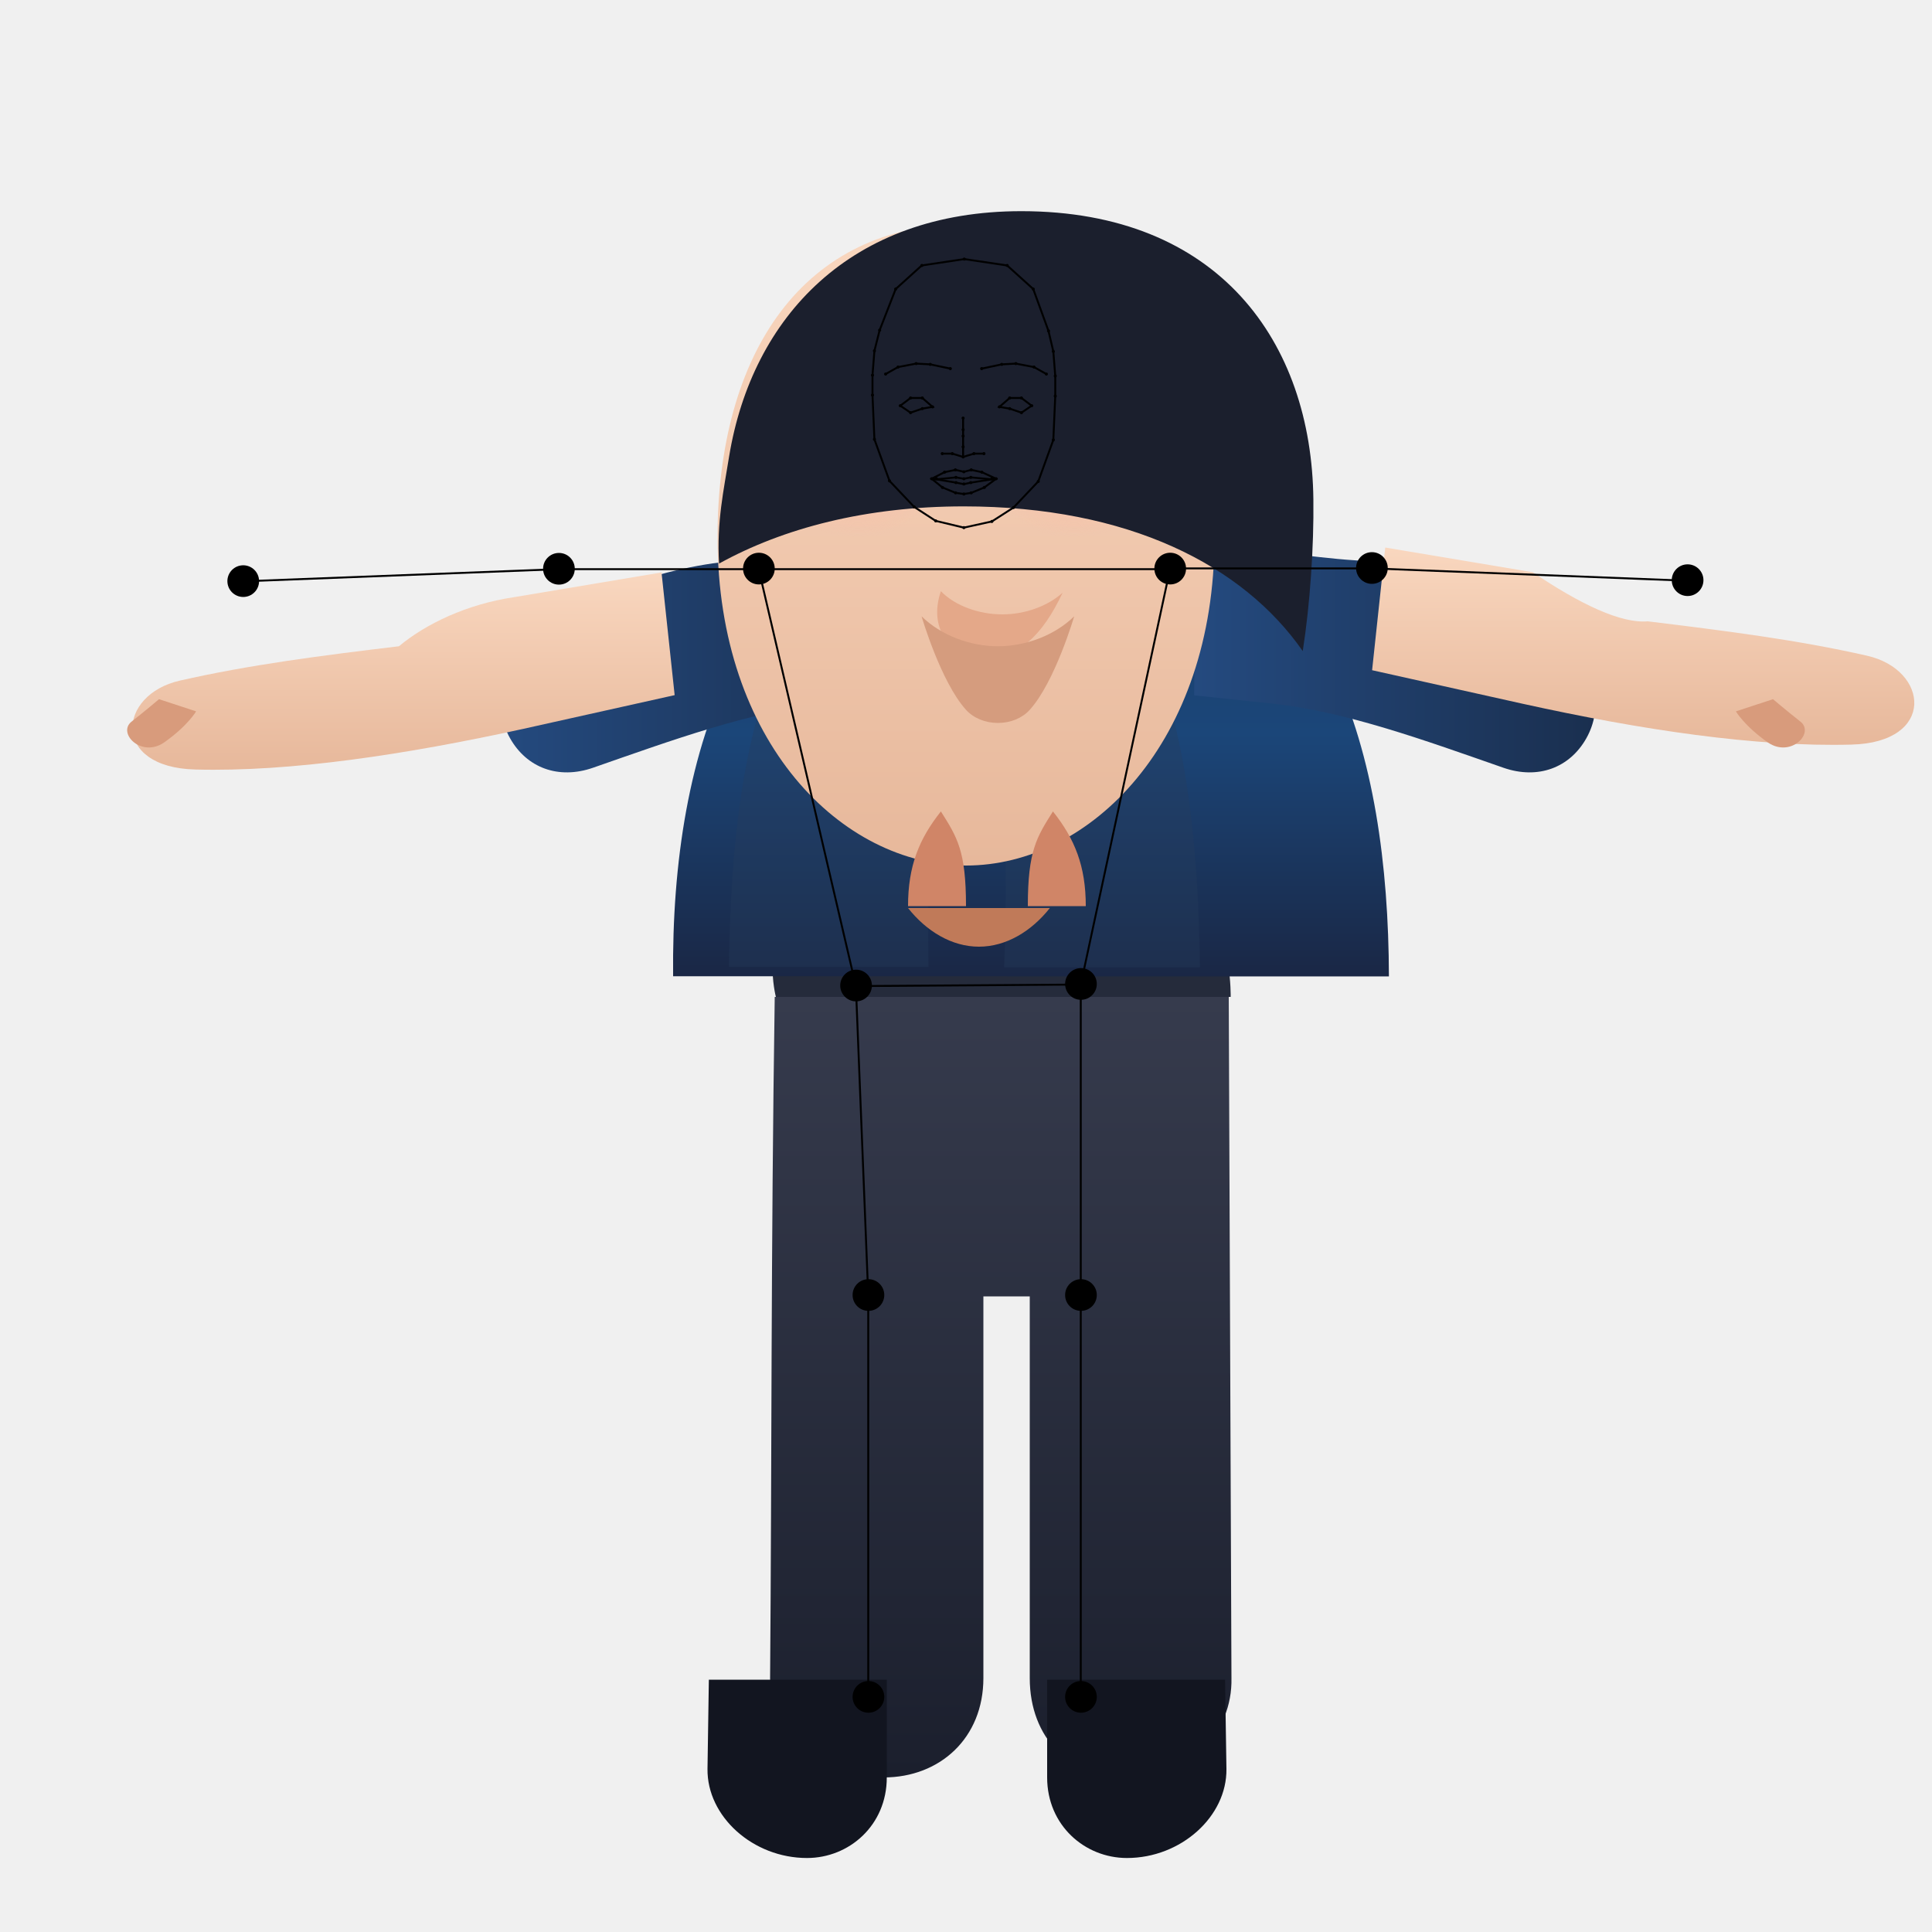
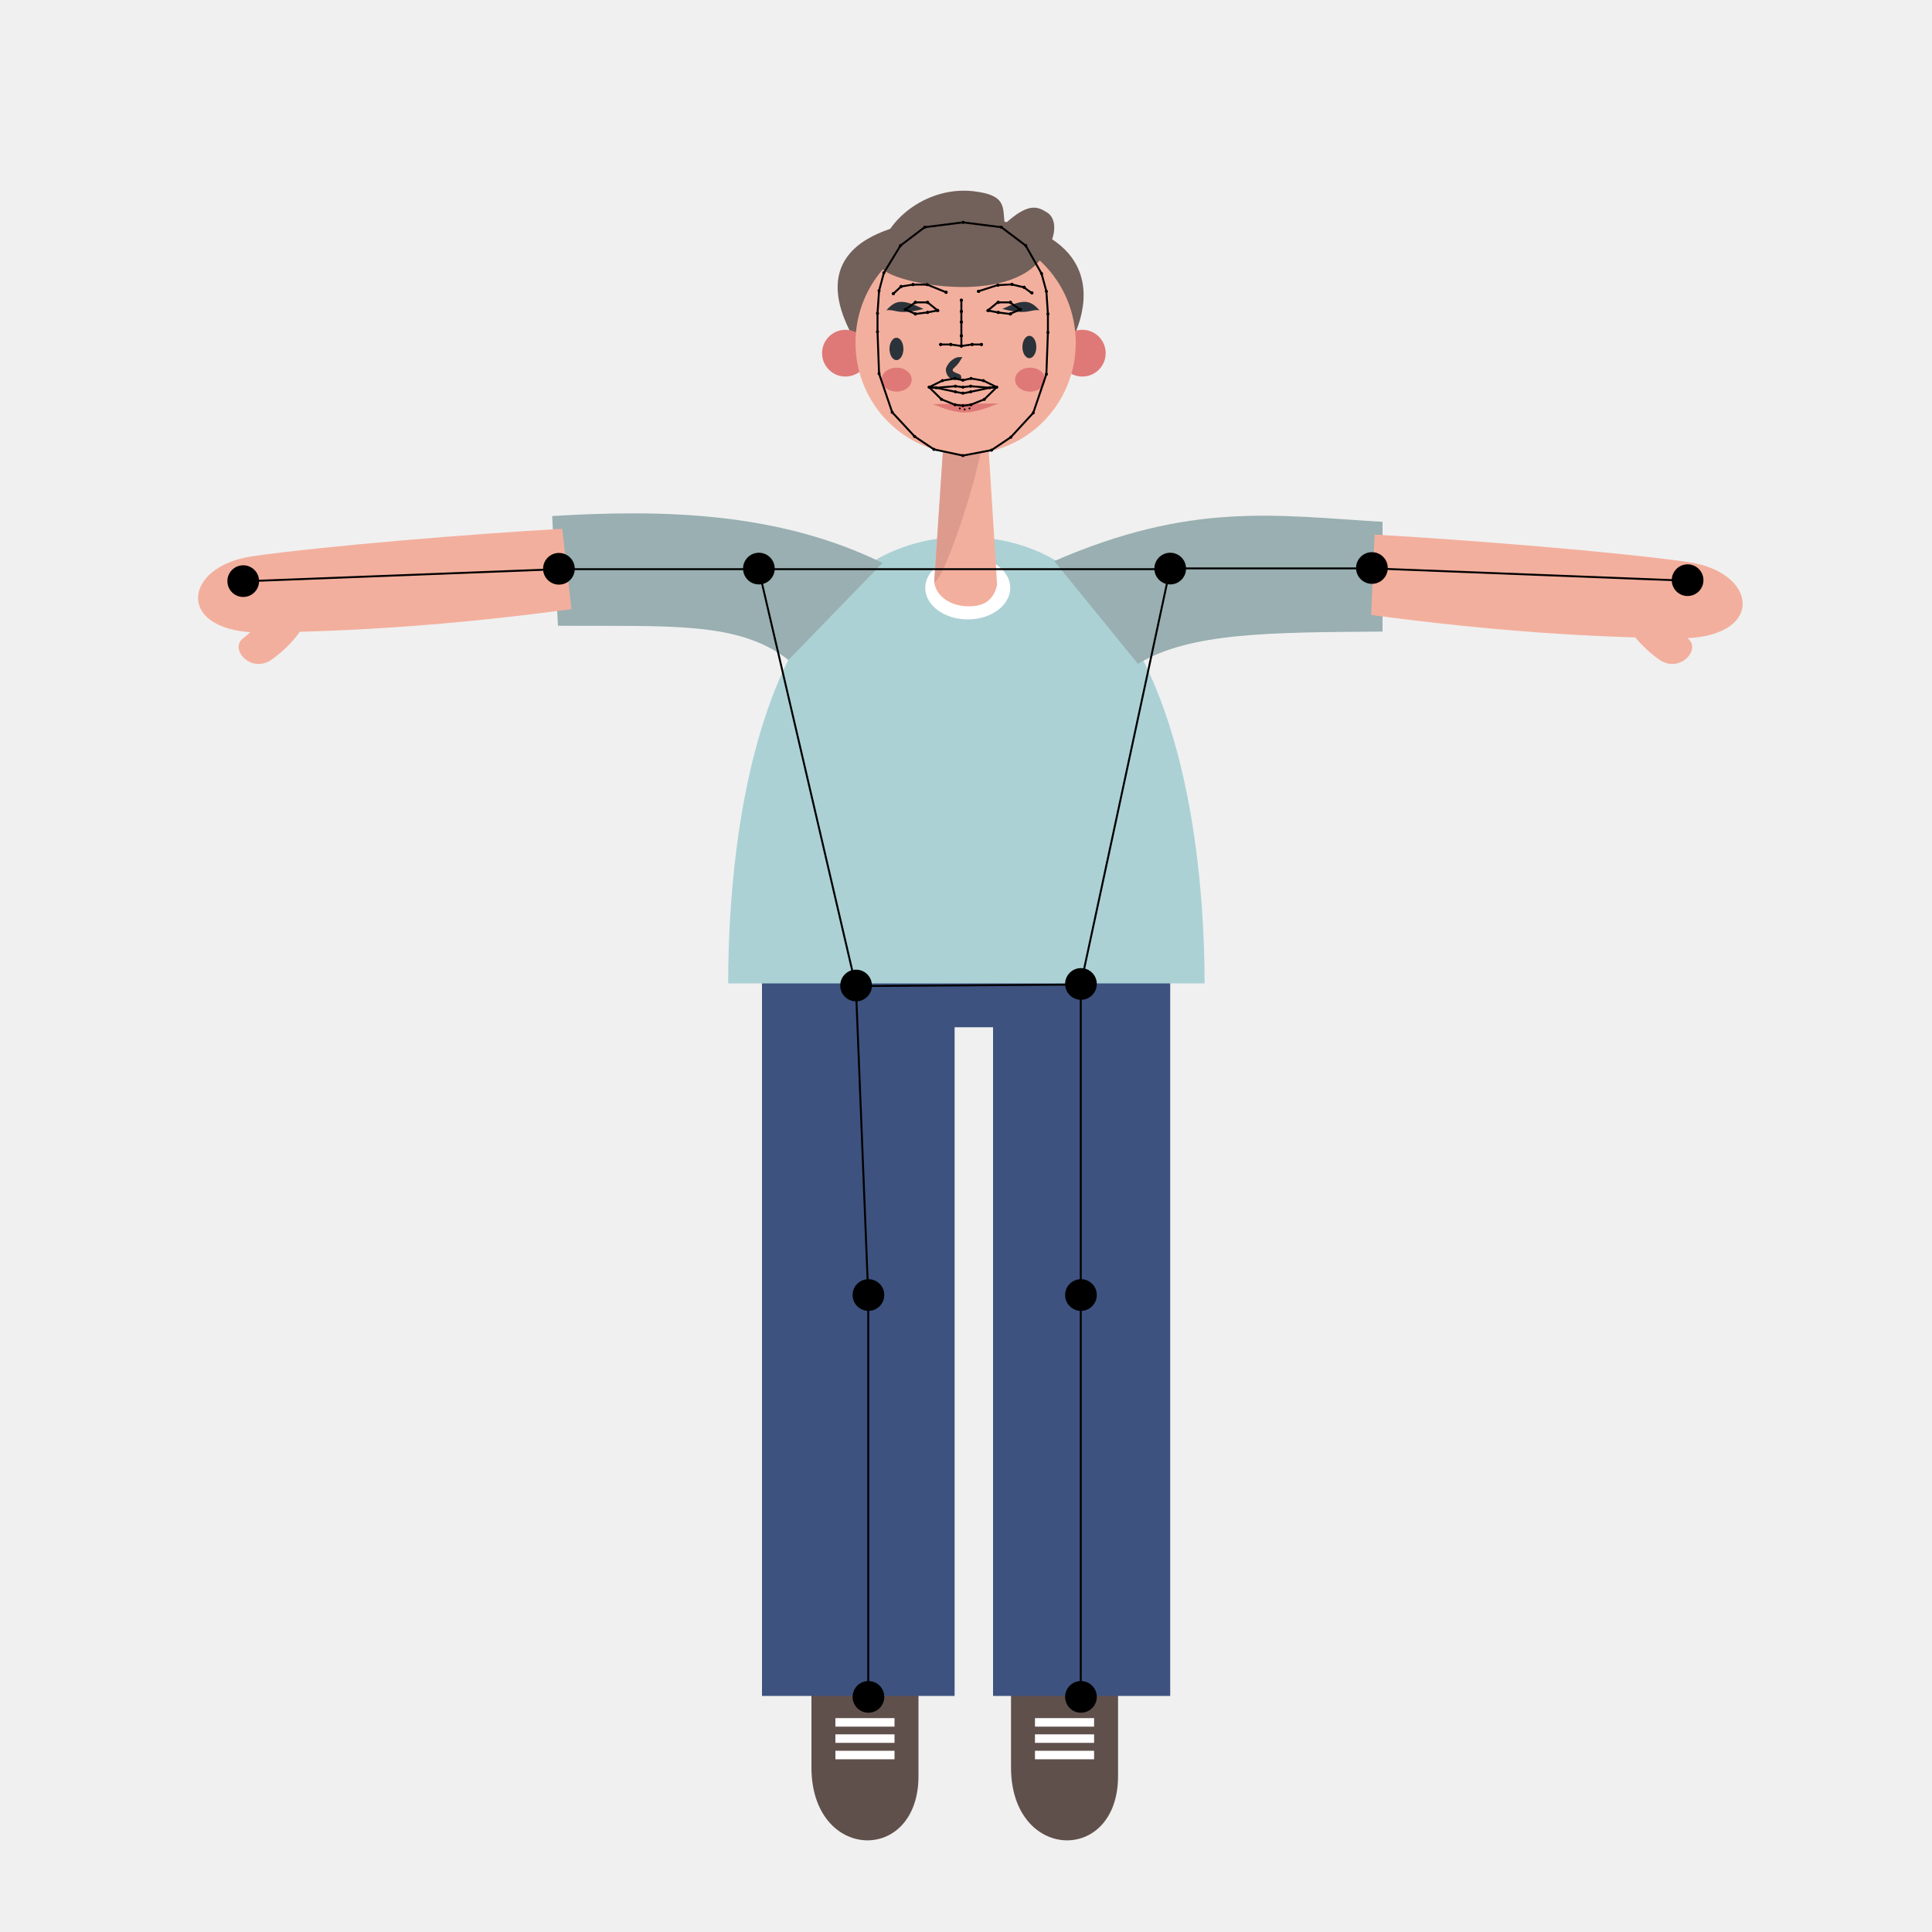
<svg xmlns="http://www.w3.org/2000/svg" version="1.1" id="Layer_1" x="0px" y="0px" width="1000px" height="1000px" viewBox="0 0 1000 1000" style="enable-background:new 0 0 1000 1000;" xml:space="preserve">
-   <defs>
-     <linearGradient id="skin_shade" x1="0" y1="0" x2="0" y2="1">
-       <stop offset="0%" style="stop-color:#F9D7BF" />
-       <stop offset="100%" style="stop-color:#E7B89B" />
-     </linearGradient>
-     <linearGradient id="torso_fabric" x1="0" y1="0" x2="0" y2="1">
-       <stop offset="0%" style="stop-color:#1C3B63" />
-       <stop offset="50%" style="stop-color:#1B4679" />
-       <stop offset="100%" style="stop-color:#1A2745" />
-     </linearGradient>
-     <linearGradient id="pant_fabric" x1="0" y1="0" x2="0" y2="1">
-       <stop offset="0%" style="stop-color:#363B4D" />
-       <stop offset="100%" style="stop-color:#1B1F2D" />
-     </linearGradient>
-     <linearGradient id="arm_fabric" x1="0" y1="0" x2="1" y2="0">
-       <stop offset="0%" style="stop-color:#244A7F" />
-       <stop offset="100%" style="stop-color:#1A2F4F" />
-     </linearGradient>
-     <radialGradient id="cheek_blush" cx="0.5" cy="0.5" r="0.5">
-       <stop offset="0%" style="stop-color:#FDB7A8; stop-opacity:0.7" />
-       <stop offset="100%" style="stop-color:#FDB7A8; stop-opacity:0" />
-     </radialGradient>
-     <clipPath id="head_clip">
-       <path d="M500,116c-84.4,0-128.6,66.9-128.6,162.3c0,105.8,64.2,169.7,128.6,169.7c64.4,0,128.6-63.9,128.6-169.7         C628.6,182.9,584.4,116,500,116z" />
-     </clipPath>
-   </defs>
  <g id="illustration">
-     <g id="puppet_body">
-       <g id="puppet_lower_body">
-         <path style="fill:url(#pant_fabric);" d="M401,516c-2,132-1.5,241.3-2.4,352.6c-0.2,26.4,23.4,51.4,58.8,51.4           c29.1,0,51.6-20.4,51.6-51.4V671h24v197.6c0,31.1,20.9,51.4,48.6,51.4c34.4,0,56.4-23.2,55.8-51.4L636,516H401z" />
-         <path style="fill:#121520;" d="M459,920c0,24.8-19.5,41.7-41.3,41.7c-28,0-51.8-21.5-51.5-46.1l0.7-46.2h92.1V920z" />
-         <path style="fill:#121520;" d="M542,920c0,24.8,19.5,41.7,41.3,41.7c28,0,51.8-21.5,51.5-46.1l-0.7-46.2H542V920z" />
-         <path style="fill:#252B3B;" d="M401.6,516h235.4c0,0,0.7-30.8-14.2-52.4c-18.9-27.9-59.8-37.4-103.5-37.4           c-47.4,0-85.5,14.8-105.8,37.4C393.1,484.3,401.6,516,401.6,516z" />
-       </g>
-       <g id="puppet_torso">
-         <path style="fill:url(#torso_fabric);" d="M348.4,505.3c-1.2-117.3,35.3-230.9,149.6-248.8c11.4-1.8,24.2-2.7,37.9-2.7           c15.6,0,30,1.2,42.9,3.7c109,21.6,139.8,132.5,140.1,247.9l-370.5-0.1H348.4z" />
-         <path style="fill:#253B5B;" d="M496.5,261.5c-34.6,4.3-62.4,23.2-79.6,50.6c-30.7,48.4-38.8,117.8-39.6,188.4h103.3           C479,416.9,487.7,330.4,496.5,261.5z" opacity="0.35" />
-         <path style="fill:#253B5B;" d="M503.3,261.3c10.8,69.6,20.2,155.9,16.4,239.4h101.4c-1-76.8-9.8-149.3-42.9-197           C561.3,276.7,535.7,265.1,503.3,261.3z" opacity="0.35" />
-         <ellipse style="fill:#F1EFEA;" cx="500" cy="304" rx="38" ry="24" />
-       </g>
-     </g>
-     <g id="rightUpperArm">
-       <path style="fill:url(#arm_fabric);" d="M384,290c-39.2,2.5-88.5,19.5-111.6,42.8c-13.4,13.7-17.3,33.5-8.4,49.3         c8.6,15.3,25,21.5,42.9,15.3c40.7-14.2,81.5-29.1,119.6-33.2l40.5-4.3l-0.5-76.7C433.3,283.6,408.5,288.5,384,290z" />
-     </g>
-     <g id="rightLowerArm">
-       <path style="fill:url(#skin_shade);" d="M206.5,334.5c-40.1,4.8-77.5,9.6-113.5,17.8c-32.1,7.3-35.7,44.9,8.1,46         c49.3,1.3,108.8-7.7,170-21.1l78.1-17.4l-6.8-63.5l-76.4,12.8C241.8,312.7,220.5,322.8,206.5,334.5z" />
-       <path style="fill:#D89B7C;" d="M101.5,368.2l-19.2-6.3c0,0-6.7,5.7-14.2,11.6c-7.5,5.9,4.9,18.8,16.7,10.9         C97.2,375.7,101.5,368.2,101.5,368.2z" />
-     </g>
-     <g id="leftUpperArm">
-       <path style="fill:url(#arm_fabric);" d="M618.7,283.2l-0.6,76.7l40.5,4.3c38.1,4.1,78.9,19,119.6,33.2         c17.9,6.2,34.3,0,42.9-15.3c8.9-15.8,5-35.6-8.4-49.3c-23-23.3-72.4-40.4-111.6-42.8C677.6,288.5,652.8,283.6,618.7,283.2z" />
-     </g>
-     <g id="leftLowerArm">
-       <path style="fill:url(#skin_shade);" d="M793.4,296.2l-76.4-12.8l-6.8,63.5l78.1,17.4c61.2,13.5,120.6,22.4,170,21.1         c43.8-1.1,40.2-38.7,8.1-46c-36-8.2-73.4-12.9-113.5-17.8C839,322.8,817.8,312.7,793.4,296.2z" />
-       <path style="fill:#D89B7C;" d="M898.5,368.2l19.2-6.3c0,0,6.7,5.7,14.2,11.6c7.5,5.9-4.9,18.8-16.7,10.9         C902.8,375.7,898.5,368.2,898.5,368.2z" />
-     </g>
-     <g id="puppet_head_base">
-       <g clip-path="url(#head_clip)">
-         <path style="fill:url(#skin_shade);" d="M500,116c-84.4,0-128.6,66.9-128.6,162.3c0,105.8,64.2,169.7,128.6,169.7           c64.4,0,128.6-63.9,128.6-169.7C628.6,182.9,584.4,116,500,116z" />
-         <ellipse style="fill:url(#cheek_blush);" cx="444" cy="240" rx="46" ry="38" />
-         <ellipse style="fill:url(#cheek_blush);" cx="556" cy="240" rx="46" ry="38" />
-         <path style="fill:#E4A889;" d="M487,306c7.4,7.6,19.7,12,31.8,12c11.7,0,23.4-4.2,31.2-11.2c-10.5,22.3-23.1,34.2-41.5,34.2           C495,341,479.6,327.6,487,306z" />
-       </g>
-       <path style="fill:#D59C7E;" d="M477,319c0,0,9.9,33.9,23,48.4c3.9,4.3,10,6.8,16.5,6.8c6.6,0,12.6-2.5,16.5-6.8         c13.1-14.5,23-48.4,23-48.4c-10,9.8-25,15.5-39.5,15.5C502,334.5,487,328.8,477,319z" />
-       <path style="fill:#D08567;" d="M487,420c8.4,13.3,13,20.3,13,49h-30c0-20.7,5.7-34.8,17-49z" />
-       <path style="fill:#D08567;" d="M545,420c11.3,14.2,17,28.3,17,49h-30c0-28.7,4.6-35.7,13-49H545z" />
-       <path style="fill:#C07A59;" d="M470,470c9.5,12,22.6,20,36.7,20s27.2-8,36.7-20H470z" />
-     </g>
-     <g id="face_templates" style="display:none;">
-       <g id="template_mouth">
-         <path style="fill:#8C2E2D; stroke:#6A1E1D; stroke-width:2;" d="M474,252c0,0,11.4,6.2,26,6.2s26-6.2,26-6.2           c0,11-11.6,22.8-26,22.8S474,263,474,252z" />
-         <path style="fill:#BF4C49;" d="M477.8,253.9c6.8,3.1,15.4,5,22.2,5c6.7,0,15.6-1.8,22.2-4.8c-3.7,7.1-13.3,12.8-22.2,12.8           C491.4,266.9,481.5,261.1,477.8,253.9z" />
-       </g>
-       <g id="template_eye_right">
-         <path style="fill:#FFFFFF; stroke:#1B1F2D; stroke-width:2;" d="M445,210c7.5-6.4,15.2-9.6,23.2-9.6c8.1,0,16,3.2,23.4,9.8           c-7.4,6.6-15.3,9.8-23.4,9.8C460.1,220,452.5,216.7,445,210z" />
-         <ellipse style="fill:#1C2A3F;" cx="468" cy="210" rx="7.8" ry="10.2" />
-         <ellipse style="fill:#0C111D;" cx="468" cy="210" rx="4.2" ry="6" />
-         <circle style="fill:#FFFFFF;" cx="471.2" cy="205.5" r="1.8" />
-       </g>
-       <g id="template_eye_left">
-         <path style="fill:#FFFFFF; stroke:#1B1F2D; stroke-width:2;" d="M555,210c-7.5-6.4-15.2-9.6-23.2-9.6c-8.1,0-16,3.2-23.4,9.8           c7.4,6.6,15.3,9.8,23.4,9.8C539.9,220,547.5,216.7,555,210z" />
-         <ellipse style="fill:#1C2A3F;" cx="532" cy="210" rx="7.8" ry="10.2" />
-         <ellipse style="fill:#0C111D;" cx="532" cy="210" rx="4.2" ry="6" />
-         <circle style="fill:#FFFFFF;" cx="528.8" cy="205.5" r="1.8" />
-       </g>
-       <g id="template_brow_right">
-         <path style="fill:#1B1F2D;" d="M440,192c10.2-8.6,22.8-12.8,37.8-12.8c10.7,0,20.9,2.2,30.5,6.6c-13.9,7.6-28.4,11.4-43.5,11.4           C455.9,197.2,447.7,195.4,440,192z" />
-       </g>
-       <g id="template_brow_left">
-         <path style="fill:#1B1F2D;" d="M560,192c-10.2-8.6-22.8-12.8-37.8-12.8c-10.7,0-20.9,2.2-30.5,6.6c13.9,7.6,28.4,11.4,43.5,11.4           C544.1,197.2,552.3,195.4,560,192z" />
-       </g>
-       <g id="template_nose">
-         <path style="fill:#D69374; stroke:#B67254; stroke-width:2;" d="M498.5,210c-6.5,0-14.3,8.5-14.3,17.8c0,6.7,5.5,11,12.3,11           h4.1c6.8,0,12.3-4.3,12.3-11C512.9,218.5,505,210,498.5,210z" />
-         <path style="fill:#C07A59;" d="M490.2,231c2.6,4,6.1,6.2,10.4,6.2c4.2,0,7.6-2.2,10.1-6.2H490.2z" />
-       </g>
-       <path id="rightMiddleLip_2_" d="M486.5,246.2c0.3,0,0.5,0.3,0.5,0.5s-0.3,0.5-0.5,0.5s-0.5-0.3-0.5-0.5S486.2,246.2,486.5,246.2z" />
-       <circle id="upperLipBottomMid_1_" cx="500" cy="246.5" r="0.5" />
-       <circle id="rightUpperLipBottom1_1_" cx="496.7" cy="246.2" r="0.5" />
-       <path id="leftMiddleLip_2_" d="M513.1,246.2c0.3,0,0.5,0.3,0.5,0.5s-0.3,0.5-0.5,0.5s-0.5-0.3-0.5-0.5S512.8,246.2,513.1,246.2z" />
-       <circle id="leftUpperLipBottom1_1_" cx="503.3" cy="246.2" r="0.5" />
-       <circle id="lowerLipTopMid_2_" cx="500" cy="248.5" r="0.5" />
-       <circle id="rightLowerLipTop0_2_" cx="496.7" cy="248.1" r="0.5" />
-       <circle id="leftLowerLipTop0_2_" cx="503.3" cy="248.1" r="0.5" />
-       <circle id="rightEye0_1_" cx="466" cy="210" r="0.8" />
-       <circle id="rightEye1_1_" cx="471.3" cy="206" r="0.8" />
-       <circle id="rightEye5_1_" cx="471.3" cy="213.6" r="0.8" />
-       <circle id="rightEye2_1_" cx="477.4" cy="206" r="0.8" />
-       <circle id="rightEye3_1_" cx="482.7" cy="210.6" r="0.8" />
-       <circle id="rightEye4_1_" cx="477.4" cy="211.5" r="0.8" />
-       <circle id="leftEye0_1_" cx="534" cy="210" r="0.8" />
-       <circle id="leftEye1_1_" cx="528.7" cy="206" r="0.8" />
-       <circle id="leftEye5_1_" cx="528.7" cy="213.6" r="0.8" />
-       <circle id="leftEye2_1_" cx="522.6" cy="206" r="0.8" />
-       <circle id="leftEye3_1_" cx="517.3" cy="210.6" r="0.8" />
-       <circle id="leftEye4_1_" cx="522.6" cy="211.5" r="0.8" />
-       <circle id="leftBrow1_1_" cx="535.2" cy="190" r="0.8" />
-       <circle id="leftBrow4_1_" cx="508.1" cy="190.8" r="0.8" />
-       <circle id="leftBrow3_1_" cx="518.5" cy="188.6" r="0.8" />
-       <circle id="leftBrow0_1_" cx="541.6" cy="193.6" r="0.8" />
-       <circle id="leftBrow2_1_" cx="525.8" cy="188.2" r="0.8" />
-       <circle id="rightBrow1_1_" cx="464.8" cy="190" r="0.8" />
-       <circle id="rightBrow4_1_" cx="491.9" cy="190.8" r="0.8" />
-       <circle id="rightBrow3_1_" cx="481.5" cy="188.6" r="0.8" />
-       <circle id="rightBrow0_1_" cx="458.4" cy="193.6" r="0.8" />
-       <circle id="rightBrow2_1_" cx="474.2" cy="188.2" r="0.8" />
-       <circle id="nose1_1_" cx="498.5" cy="222.4" r="0.8" />
-       <circle id="nose0_1_" cx="498.5" cy="216.4" r="0.8" />
-       <circle id="nose3_1_" cx="498.5" cy="231.3" r="0.8" />
-       <circle id="rightNose0_1_" cx="487.7" cy="234.8" r="0.8" />
-       <circle id="rightNose1_1_" cx="492.9" cy="234.8" r="0.8" />
-       <circle id="nose2_1_" cx="498.5" cy="225.7" r="0.8" />
-       <circle id="nose4_1_" cx="498.5" cy="236.5" r="0.8" />
-       <circle id="leftNose0_1_" cx="509.3" cy="234.8" r="0.8" />
-       <circle id="leftNose1_1_" cx="504.1" cy="234.8" r="0.8" />
-     </g>
-     <g id="face_overlay_layer" />
-     <path id="puppet_head_front" style="fill:#1B1F2D;" d="M377.4,236.2c11.9-72.3,63.1-126.9,151.2-126.9c102.3,0,150.3,67.8,151.2,149.2       c0.3,24.3-1.7,54.2-5.5,78.5c-30.9-44.4-90.3-74.9-175.5-74.9c-50.5,0-93.3,11.2-126.6,29.6C370.9,270.1,374.6,253.7,377.4,236.2z" />
+     <path style="fill:#60504B;" d="M523.3,868v46.8c0,48.8,55.4,50.3,55.4,4.5v-51.8L523.3,868z" />
+     <rect x="535.7" y="889.3" style="fill:#FFFFFF;" width="30.6" height="4.4" />
+     <rect x="535.7" y="897.7" style="fill:#FFFFFF;" width="30.6" height="4.4" />
+     <rect x="535.7" y="906.2" style="fill:#FFFFFF;" width="30.6" height="4.4" />
+     <path style="fill:#60504B;" d="M420,868v46.8c0,48.8,55.4,50.3,55.4,4.5v-51.8L420,868z" />
+     <path style="fill:#3D527F;" d="M394.4,493.8c0,66.4,0,148.9,0,228.2c0,55.8,0,110,0,155.8c56.6,0,58.8,0,99.7,0   c0-46.8,0-101.4,0-154.5c0-75.9,0-148.8,0-191.6c5.9,0,14.5,0,19.9,0c0,41.3,0,115.8,0,191.6c0,54.9,0,110.4,0,154.5   c45,0,34.6,0,91.7,0c0-43,0-97.5,0-154.5c0-79.5,0-164,0-229.5H394.4z" />
+     <rect x="432.4" y="889.3" style="fill:#FFFFFF;" width="30.6" height="4.4" />
+     <rect x="432.4" y="897.7" style="fill:#FFFFFF;" width="30.6" height="4.4" />
+     <rect x="432.4" y="906.2" style="fill:#FFFFFF;" width="30.6" height="4.4" />
+     <path style="fill:#ABD1D5;" d="M376.9,509c0-47.3,6-116.9,31.1-167.4c8.4-16.8,18.9-31.5,32-42.5c15.7-13.2,35.3-21.2,59.4-21.2   c26.1,0,46.9,9.2,63.4,24.3c10.3,9.4,19,21.2,26.2,34.4c27.5,50.4,34.5,122.5,34.5,172.4L376.9,509L376.9,509z" />
+     <line style="fill:none;" x1="616.8" y1="509.6" x2="384" y2="509.6" />
+     <ellipse style="fill:#FFFFFF;" cx="500.9" cy="304.3" rx="22" ry="16.3" />
+     <path style="fill:#F3AF9D;" d="M843.8,326.2l17-6.8c0,0,6.1,5.5,13,11.2s-4.7,18.4-15.3,10.6C847.8,333.4,843.8,326.2,843.8,326.2z   " />
+     <path style="fill:#99AFB1;" d="M285.8,267.1l3,56.8c58.9,0.3,93.5-2.3,119.3,17.7l48.7-50.2C402.5,264.7,341.8,263.7,285.8,267.1z" />
+     <path style="fill:#99AFB1;" d="M545.7,290.4l43.3,53.2c27-16.2,67.7-16.3,126.6-16.7v-56.8C659.6,266.7,616.4,259.7,545.7,290.4z" />
+     <path style="fill:#F3AF9D;" d="M291,273.7c-47.7,2.7-123.1,8.9-160.2,14.2c-37.1,5.3-40.1,40.1,5.3,39.5s95.2-3.5,159.7-12.1   L291,273.7z" />
+     <path style="fill:#F3AF9D;" d="M155.6,326.2l-17-6.8c0,0-6.1,5.5-13,11.2c-6.9,5.7,4.7,18.4,15.3,10.6   C151.6,333.4,155.6,326.2,155.6,326.2z" />
+     <path style="fill:#F3AF9D;" d="M709.7,318.3c64.5,8.6,113.3,11.5,158.7,12.1s42.4-34.2,5.3-39.5c-37.1-5.3-114.5-11.5-162.2-14.2   L709.7,318.3z" />
+     <path style="fill:#F3AF9D;" d="M489.5,211.9h20.9c0,0,4.3,67.3,5.7,90.8c-2.1,9.7-9.1,11.3-15.5,11.1c-8.2-0.2-15.9-4.7-17.1-12.5   L489.5,211.9z" />
+     <path style="fill:#DD9B8E;" d="M489.5,211.9h20.9c1.9,19-21.6,89.4-26.8,89.4L489.5,211.9z" />
+     <path style="fill:#72605A;" d="M499,113c-27,0-89,8-56,64c24.8,42.1,88,44,110,3S549,113,499,113z" />
+     <circle style="fill:#DF7977;" cx="560.2" cy="182.8" r="12.1" />
+     <circle style="fill:#DF7977;" cx="437.6" cy="182.8" r="12.1" />
+     <ellipse style="fill:#F3AF9D;" cx="499.8" cy="177.4" rx="57" ry="57.6" />
+     <g>
+       <path id="rightMiddleLip_2_" d="M487.5,209.6c0.3,0,0.5,0.3,0.5,0.5s-0.3,0.5-0.5,0.5c-0.3,0-0.5-0.3-0.5-0.5    S487.3,209.6,487.5,209.6z" />
+       <circle id="upperLipBottomMid_1_" cx="499.3" cy="209.9" r="0.5" />
+       <circle id="rightUpperLipBottom1_1_" cx="496.8" cy="209.6" r="0.5" />
+       <path id="leftMiddleLip_2_" d="M511.1,209.6c0.3,0,0.5,0.3,0.5,0.5s-0.3,0.5-0.5,0.5s-0.5-0.3-0.5-0.5S510.8,209.6,511.1,209.6z" />
+       <circle id="leftUpperLipBottom1_1_" cx="501.8" cy="209.6" r="0.5" />
+       <path style="fill:#DF7977;stroke:#DF7977;stroke-width:2;stroke-miterlimit:10;" d="M488,210.1c0,0,7.7-0.1,11.3-0.1    s11.9-0.1,11.9-0.1s-6.9,2.6-11.9,2.6C494.2,212.5,488,210.1,488,210.1z" />
+       <circle id="lowerLipTopMid_2_" cx="499.3" cy="211.9" r="0.5" />
+       <circle id="rightLowerLipTop0_2_" cx="496.8" cy="211.4" r="0.5" />
+       <circle id="leftLowerLipTop0_2_" cx="501.8" cy="211.4" r="0.5" />
+     </g>
+     <g>
+       <ellipse style="fill:#DF7977;" cx="464.1" cy="196.5" rx="7.8" ry="6.2" />
+       <ellipse style="fill:#2C323A;" cx="464" cy="180.6" rx="3.6" ry="5.8" />
+       <circle id="rightEye0_1_" cx="468.6" cy="160.2" r="0.8" />
+       <circle id="rightEye1_1_" cx="473.8" cy="156.5" r="0.8" />
+       <circle id="rightEye5_1_" cx="473.8" cy="162.5" r="0.8" />
+       <circle id="rightEye2_1_" cx="480.1" cy="156.5" r="0.8" />
+       <circle id="rightEye3_1_" cx="485.3" cy="160.7" r="0.8" />
+       <circle id="rightEye4_1_" cx="480.1" cy="161.7" r="0.8" />
+     </g>
+     <g>
+       <ellipse style="fill:#2C323A;" cx="532.8" cy="179.6" rx="3.6" ry="5.8" />
+       <ellipse style="fill:#DF7977;" cx="533.2" cy="196.5" rx="7.8" ry="6.2" />
+       <circle id="leftEye0_1_" cx="528.2" cy="160.2" r="0.8" />
+       <circle id="leftEye1_1_" cx="523" cy="156.5" r="0.8" />
+       <circle id="leftEye5_1_" cx="523" cy="162.5" r="0.8" />
+       <circle id="leftEye2_1_" cx="516.7" cy="156.5" r="0.8" />
+       <circle id="leftEye3_1_" cx="511.5" cy="160.7" r="0.8" />
+       <circle id="leftEye4_1_" cx="516.7" cy="161.7" r="0.8" />
+     </g>
+     <g>
+       <path style="fill:#2C323A;" d="M518.8,159.9c10.7-5,14.2-5,19.2,0.7C533,159.9,532.3,163.4,518.8,159.9z" />
+       <circle id="leftBrow1_1_" cx="530.1" cy="148.7" r="0.8" />
+       <circle id="leftBrow4_1_" cx="506.5" cy="150.8" r="0.8" />
+       <circle id="leftBrow3_1_" cx="516.5" cy="147.6" r="0.8" />
+       <circle id="leftBrow0_1_" cx="534.1" cy="151.6" r="0.8" />
+       <circle id="leftBrow2_1_" cx="523.8" cy="147.2" r="0.8" />
+     </g>
+     <g>
+       <path style="fill:#2C323A;" d="M478,159.9c-10.7-5-14.2-5-19.2,0.7C463.8,159.9,464.5,163.4,478,159.9z" />
+       <circle id="rightBrow1_1_" cx="466.4" cy="148.3" r="0.8" />
+       <circle id="rightBrow4_1_" cx="489.7" cy="151.3" r="0.8" />
+       <circle id="rightBrow3_1_" cx="479.9" cy="147.3" r="0.8" />
+       <circle id="rightBrow0_1_" cx="462.4" cy="152" r="0.8" />
+       <circle id="rightBrow2_1_" cx="472.6" cy="147.3" r="0.8" />
+     </g>
+     <path style="fill:#72605A;" d="M456,138c1.9,7.7,62.3,20.7,82-3c10-12,9-22,4-25c-4.4-2.6-9-6-22,6c-1-9,1-15-16-17   C476.2,95.7,451.6,120,456,138z" />
+     <g>
+       <path style="fill:#2C323A;stroke:#2C323A;stroke-width:2;stroke-miterlimit:10;" d="M496.4,185.8c-1.2,0-4.6,1.6-5.8,5.2    c-0.2,1.2,0.6,5.8,6,4.1c-0.1-1-4.7-1.1-4.5-3.7C492.4,189.6,494.1,189.6,496.4,185.8z" />
+       <circle id="nose1_1_" cx="497.6" cy="161.2" r="0.8" />
+       <circle id="nose0_1_" cx="497.6" cy="155.4" r="0.8" />
+       <circle id="nose3_1_" cx="497.6" cy="173.8" r="0.8" />
+       <circle id="rightNose0_1_" cx="486.9" cy="178.3" r="0.8" />
+       <circle id="rightNose1_1_" cx="492.1" cy="178.3" r="0.8" />
+       <circle id="nose2_1_" cx="497.6" cy="166.7" r="0.8" />
+       <circle id="nose4_1_" cx="497.6" cy="179.1" r="0.8" />
+       <circle id="leftNose0_1_" cx="508" cy="178.3" r="0.8" />
+       <circle id="leftNose1_1_" cx="503.2" cy="178.3" r="0.8" />
+     </g>
+   </g>
+   <g id="face_templates" style="display:none">
+     <g id="template_eye_right">
+       <ellipse style="fill:#DF7977;" cx="464.1" cy="196.5" rx="7.8" ry="6.2" />
+       <ellipse style="fill:#2C323A;" cx="464" cy="180.6" rx="3.6" ry="5.8" />
+     </g>
+     <g id="template_eye_left">
+       <ellipse style="fill:#2C323A;" cx="532.8" cy="179.6" rx="3.6" ry="5.8" />
+       <ellipse style="fill:#DF7977;" cx="533.2" cy="196.5" rx="7.8" ry="6.2" />
+     </g>
+     <g id="template_brow_right">
+       <path style="fill:#2C323A;" d="M478,159.9c-10.7-5-14.2-5-19.2,0.7C463.8,159.9,464.5,163.4,478,159.9z" />
+     </g>
+     <g id="template_brow_left">
+       <path style="fill:#2C323A;" d="M518.8,159.9c10.7-5,14.2-5,19.2,0.7C533,159.9,532.3,163.4,518.8,159.9z" />
+     </g>
+     <g id="template_nose">
+       <path style="fill:#2C323A;stroke:#2C323A;stroke-width:2;stroke-miterlimit:10;" d="M496.4,185.8c-1.2,0-4.6,1.6-5.8,5.2                         c-0.2,1.2,0.6,5.8,6,4.1c-0.1-1-4.7-1.1-4.5-3.7C492.4,189.6,494.1,189.6,496.4,185.8z" />
+     </g>
+     <g id="template_mouth">
+       <path style="fill:#DF7977;stroke:#DF7977;stroke-width:2;stroke-miterlimit:10;" d="M488,210.1c0,0,7.7-0.1,11.3-0.1                         s11.9-0.1,11.9-0.1s-6.9,2.6-11.9,2.6C494.2,212.5,488,210.1,488,210.1z" />
+     </g>
  </g>
  <g id="skeleton_1_">
    <circle id="rightShoulder" cx="392.8" cy="294.3" r="8.2" />
    <circle id="rightElbow" cx="289.3" cy="294.4" r="8.2" />
    <ellipse id="rightWrist" transform="matrix(0.9951 -9.853767e-02 9.853767e-02 0.9951 -29.0274 13.8698)" cx="125.9" cy="300.8" rx="8.2" ry="8.2" />
    <circle id="rightHip" cx="443.1" cy="510.1" r="8.2" />
    <circle id="rightKnee" cx="449.5" cy="670.3" r="8.2" />
    <circle id="rightAnkle" cx="449.5" cy="878.3" r="8.2" />
    <circle id="leftShoulder" cx="605.7" cy="294.3" r="8.2" />
    <circle id="leftElbow" cx="710.1" cy="294" r="8.2" />
    <circle id="leftWrist" cx="873.5" cy="300.3" r="8.2" />
    <circle id="leftHip" cx="559.5" cy="509.3" r="8.2" />
    <circle id="leftKnee" cx="559.5" cy="670.3" r="8.2" />
    <circle id="leftAnkle" cx="559.5" cy="878.3" r="8.2" />
-     <polygon style="fill:none;stroke:#000000;stroke-miterlimit:10;" points="392.7,294.6 443,510.4 559.4,509.6 605.6,294.6" />
-     <polyline style="fill:none;stroke:#000000;stroke-miterlimit:10;" points="391.7,294.6 289,294.6 125.7,300.9" />
-     <polyline style="fill:none;stroke:#000000;stroke-miterlimit:10;" points="607.1,294.2 710.3,294.2 873.6,300.6" />
-     <polyline style="fill:none;stroke:#000000;stroke-miterlimit:10;" points="443,510.4 449.4,670.6 449.4,878.6" />
-     <polyline style="fill:none;stroke:#000000;stroke-miterlimit:10;" points="559.4,509.6 559.4,670.6 559.4,878.6" />
-     <circle id="rightEye0" cx="466" cy="210" r="0.8" />
-     <circle id="rightBrow1" cx="464.8" cy="190" r="0.8" />
-     <circle id="rightBrow4" cx="491.9" cy="190.8" r="0.8" />
-     <circle id="nose1" cx="498.5" cy="222.4" r="0.8" />
-     <circle id="rightBrow3" cx="481.5" cy="188.6" r="0.8" />
-     <circle id="rightEye1" cx="471.3" cy="206" r="0.8" />
-     <circle id="rightBrow0" cx="458.4" cy="193.6" r="0.8" />
-     <circle id="rightBrow2" cx="474.2" cy="188.2" r="0.8" />
-     <circle id="rightEye5" cx="471.3" cy="213.6" r="0.8" />
-     <circle id="rightEye2" cx="477.4" cy="206" r="0.8" />
-     <circle id="rightEye3" cx="482.7" cy="210.6" r="0.8" />
-     <circle id="nose0" cx="498.5" cy="216.4" r="0.8" />
-     <circle id="nose3" cx="498.5" cy="231.3" r="0.8" />
-     <circle id="rightNose0" cx="487.7" cy="234.8" r="0.8" />
-     <circle id="rightMouthCorner" cx="482.2" cy="247.8" r="0.8" />
-     <circle id="rightNose1" cx="492.9" cy="234.8" r="0.8" />
-     <circle id="rightUpperLipTop0" cx="488.9" cy="244.4" r="0.8" />
-     <circle id="nose2" cx="498.5" cy="225.7" r="0.8" />
-     <circle id="nose4" cx="498.5" cy="236.5" r="0.8" />
-     <circle id="upperLipTopMid" cx="498.9" cy="244.2" r="0.8" />
-     <circle id="rightUpperLipTop1" cx="494.5" cy="243.2" r="0.8" />
-     <path id="rightMiddleLip" d="M484.7,246.9c0.4,0,0.8,0.4,0.8,0.8s-0.4,0.8-0.8,0.8s-0.8-0.4-0.8-0.8S484.3,246.9,484.7,246.9z" />
-     <circle id="lowerLipBottomMid" cx="498.9" cy="255.7" r="0.8" />
-     <circle id="upperLipBottomMid" cx="498.9" cy="247.8" r="0.8" />
-     <circle id="lowerLipTopMid" cx="498.9" cy="250.5" r="0.8" />
-     <circle id="rightUpperLipBottom1" cx="494.8" cy="247.1" r="0.8" />
-     <circle id="rightLowerLipTop0" cx="494.8" cy="249.8" r="0.8" />
-     <circle id="rightLowerLipBottom1" cx="494.6" cy="255.1" r="0.8" />
-     <circle id="rightLowerLipBottom0" cx="487.8" cy="252.3" r="0.8" />
-     <circle id="rightEye4" cx="477.4" cy="211.5" r="0.8" />
-     <circle id="jawMid" cx="498.9" cy="273.1" r="0.8" />
-     <circle id="rightJaw7" cx="484.3" cy="269.6" r="0.8" />
-     <circle id="rightJaw6" cx="473.2" cy="262.4" r="0.8" />
-     <circle id="rightJaw5" cx="460.4" cy="248.9" r="0.8" />
-     <circle id="rightJaw4" cx="452.6" cy="227.4" r="0.8" />
-     <circle id="rightJaw3" cx="451.6" cy="204.5" r="0.8" />
-     <circle id="rightJaw2" cx="451.6" cy="194.2" r="0.8" />
-     <circle id="rightJaw1" cx="452.6" cy="181.6" r="0.8" />
-     <circle id="rightJaw0" cx="455.3" cy="170.9" r="0.8" />
-     <circle id="topMid" cx="499.1" cy="134.1" r="0.8" />
-     <circle id="leftTop0" cx="521.3" cy="137.4" r="0.8" />
-     <circle id="leftTop1" cx="534.8" cy="149.6" r="0.8" />
-     <circle id="leftEye0" cx="534" cy="210" r="0.8" />
-     <circle id="leftBrow1" cx="535.2" cy="190" r="0.8" />
-     <circle id="leftBrow4" cx="508.1" cy="190.8" r="0.8" />
-     <circle id="leftBrow3" cx="518.5" cy="188.6" r="0.8" />
-     <circle id="leftEye1" cx="528.7" cy="206" r="0.8" />
-     <circle id="leftBrow0" cx="541.6" cy="193.6" r="0.8" />
-     <circle id="leftBrow2" cx="525.8" cy="188.2" r="0.8" />
-     <circle id="leftEye5" cx="528.7" cy="213.6" r="0.8" />
-     <circle id="leftEye2" cx="522.6" cy="206" r="0.8" />
-     <circle id="leftEye3" cx="517.3" cy="210.6" r="0.8" />
-     <circle id="leftNose0" cx="509.3" cy="234.8" r="0.8" />
-     <circle id="leftMouthCorner" cx="515.6" cy="247.8" r="0.8" />
-     <circle id="leftNose1" cx="504.1" cy="234.8" r="0.8" />
-     <circle id="leftUpperLipTop0" cx="508.2" cy="244.4" r="0.8" />
-     <circle id="leftUpperLipTop1" cx="502.7" cy="243.2" r="0.8" />
-     <path id="leftMiddleLip" d="M513.4,246.9c0.4,0,0.8,0.4,0.8,0.8s-0.4,0.8-0.8,0.8c-0.4,0-0.8-0.4-0.8-0.8S513,246.9,513.4,246.9z" />
-     <circle id="leftUpperLipBottom1" cx="502.5" cy="247.1" r="0.8" />
-     <circle id="leftLowerLipTop0" cx="502.5" cy="249.8" r="0.8" />
-     <circle id="leftLowerLipBottom1" cx="502.7" cy="255.1" r="0.8" />
-     <circle id="leftLowerLipBottom0" cx="509.5" cy="252.3" r="0.8" />
-     <circle id="leftEye4" cx="522.6" cy="211.5" r="0.8" />
-     <circle id="leftJaw7" cx="513.4" cy="269.9" r="0.8" />
-     <circle id="leftJaw6" cx="524.6" cy="262.7" r="0.8" />
-     <circle id="leftJaw5" cx="537.4" cy="249.2" r="0.8" />
-     <circle id="leftJaw4" cx="545.2" cy="227.7" r="0.8" />
-     <circle id="leftJaw3" cx="546.2" cy="205" r="0.8" />
-     <circle id="leftJaw2" cx="546.2" cy="194.6" r="0.8" />
-     <circle id="leftJaw1" cx="545.2" cy="181.9" r="0.8" />
-     <circle id="leftJaw0" cx="542.7" cy="171.3" r="0.8" />
-     <polyline style="fill:none;stroke:#000000;stroke-miterlimit:10;" points="499.1,134.1 477.1,137.4 463.6,149.6 455.3,170.9 452.6,181.6 451.6,194.2 451.6,204.5 452.6,227.4 460.4,248.9 473.2,262.4 484.3,269.6 498.9,273.1 513.4,269.9 524.6,262.7 537.4,249.2 545.2,227.7 546.2,205 546.2,194.6 545.2,181.9 542.7,171.3 534.8,149.6 521.3,137.4 499.1,134.1" />
-     <polyline style="fill:none;stroke:#000000;stroke-miterlimit:10;" points="458.4,193.6 464.8,190 474.2,188.2 481.5,188.6 491.9,190.8" />
-     <polygon style="fill:none;stroke:#000000;stroke-miterlimit:10;" points="466,210 471.3,206 477.4,206 482.7,210.6 477.4,211.5 471.3,213.6" />
-     <polyline style="fill:none;stroke:#000000;stroke-miterlimit:10;" points="487.7,234.8 492.9,234.8 498.5,236.5 498.5,231.3 498.5,225.7 498.5,222.4 498.5,216.4" />
-     <polyline style="fill:none;stroke:#000000;stroke-miterlimit:10;" points="541.6,193.6 535.2,190 525.8,188.2 518.5,188.6 508.1,190.8" />
-     <polygon style="fill:none;stroke:#000000;stroke-miterlimit:10;" points="534,210 528.7,206 522.6,206 517.3,210.6 522.6,211.5 528.7,213.6" />
-     <polyline style="fill:none;stroke:#000000;stroke-miterlimit:10;" points="509.3,234.8 504.1,234.8 498.5,236.5" />
-     <polygon style="fill:none;stroke:#000000;stroke-miterlimit:10;" points="482.2,247.8 488.9,244.4 494.5,243.2 498.9,244.2 502.7,243.2 508.2,244.4 515.6,247.8 509.5,252.3 502.7,255.1 498.9,255.7 494.6,255.1 487.8,252.3" />
-     <polyline style="fill:none;stroke:#000000;stroke-miterlimit:10;" points="482.2,247.8 484.7,248.1 494.8,247.1 498.9,247.8 502.5,247.1 513.4,248.1 515.6,247.8" />
-     <polyline style="fill:none;stroke:#000000;stroke-miterlimit:10;" points="482.2,247.8 484.7,248.1 494.8,249.8 498.9,250.6 502.5,249.8 513.4,248.1 515.6,247.8" />
-     <circle id="rightTop0" cx="477.2" cy="137.4" r="0.8" />
-     <circle id="rightTop1" cx="463.6" cy="149.6" r="0.8" />
+     <polygon style="fill:none;stroke:#000000;stroke-miterlimit:10;" points="392.7,294.6 443,510.4 559.4,509.6 605.6,294.6  " />
+     <polyline style="fill:none;stroke:#000000;stroke-miterlimit:10;" points="391.7,294.6 289,294.6 125.7,300.9  " />
+     <polyline style="fill:none;stroke:#000000;stroke-miterlimit:10;" points="607.1,294.2 710.3,294.2 873.6,300.6  " />
+     <polyline style="fill:none;stroke:#000000;stroke-miterlimit:10;" points="443,510.4 449.4,670.6 449.4,878.6  " />
+     <polyline style="fill:none;stroke:#000000;stroke-miterlimit:10;" points="559.4,509.6 559.4,670.6 559.4,878.6  " />
+     <circle id="rightEye0" cx="468.6" cy="160.2" r="0.8" />
+     <circle id="rightBrow1" cx="466.4" cy="148.3" r="0.8" />
+     <circle id="rightBrow4" cx="489.7" cy="151.3" r="0.8" />
+     <circle id="nose1" cx="497.6" cy="161.2" r="0.8" />
+     <circle id="rightBrow3" cx="479.9" cy="147.3" r="0.8" />
+     <circle id="rightEye1" cx="473.8" cy="156.5" r="0.8" />
+     <circle id="rightBrow0" cx="462.4" cy="152" r="0.8" />
+     <circle id="rightBrow2" cx="472.6" cy="147.3" r="0.8" />
+     <circle id="rightEye5" cx="473.8" cy="162.5" r="0.8" />
+     <circle id="rightEye2" cx="480.1" cy="156.5" r="0.8" />
+     <circle id="rightEye3" cx="485.3" cy="160.7" r="0.8" />
+     <circle id="nose0" cx="497.6" cy="155.4" r="0.8" />
+     <circle id="nose3" cx="497.6" cy="173.8" r="0.8" />
+     <circle id="rightNose0" cx="486.9" cy="178.3" r="0.8" />
+     <circle id="rightMouthCorner" cx="480.9" cy="200.4" r="0.8" />
+     <circle id="rightNose1" cx="492.1" cy="178.3" r="0.8" />
+     <circle id="rightUpperLipTop0" cx="487.8" cy="197" r="0.8" />
+     <circle id="nose2" cx="497.6" cy="166.7" r="0.8" />
+     <circle id="nose4" cx="497.6" cy="179.1" r="0.8" />
+     <circle id="upperLipTopMid" cx="498.4" cy="196.8" r="0.8" />
+     <circle id="rightUpperLipTop1" cx="494.3" cy="195.9" r="0.8" />
+     <path id="rightMiddleLip" d="M484.5,199.9c0.4,0,0.8,0.4,0.8,0.8c0,0.4-0.4,0.8-0.8,0.8s-0.8-0.4-0.8-0.8S484.1,199.9,484.5,199.9z   " />
+     <circle id="lowerLipBottomMid" cx="498.4" cy="210" r="0.8" />
+     <circle id="upperLipBottomMid" cx="498.4" cy="200.4" r="0.8" />
+     <circle id="lowerLipTopMid" cx="498.4" cy="203.5" r="0.8" />
+     <circle id="rightUpperLipBottom1" cx="494.5" cy="199.9" r="0.8" />
+     <circle id="rightLowerLipTop0" cx="494.5" cy="202.8" r="0.8" />
+     <circle id="rightLowerLipBottom1" cx="494.3" cy="209.5" r="0.8" />
+     <circle id="rightLowerLipBottom0" cx="487.3" cy="206.7" r="0.8" />
+     <circle id="rightEye4" cx="480.1" cy="161.7" r="0.8" />
+     <circle id="jawMid" cx="498.4" cy="235.8" r="0.8" />
+     <circle id="rightJaw7" cx="483.4" cy="232.6" r="0.8" />
+     <circle id="rightJaw6" cx="473.4" cy="225.9" r="0.8" />
+     <circle id="rightJaw5" cx="461.8" cy="213.4" r="0.8" />
+     <circle id="rightJaw4" cx="455" cy="193.4" r="0.8" />
+     <circle id="rightJaw3" cx="454.2" cy="171.7" r="0.8" />
+     <circle id="rightJaw2" cx="454.2" cy="162.2" r="0.8" />
+     <circle id="rightJaw1" cx="455" cy="150.5" r="0.8" />
+     <circle id="rightJaw0" cx="457.5" cy="141.2" r="0.8" />
+     <circle id="topMid" cx="498.6" cy="115.1" r="0.8" />
+     <circle id="leftTop0" cx="518.3" cy="117.6" r="0.8" />
+     <circle id="leftTop1" cx="530.9" cy="127.1" r="0.8" />
+     <circle id="leftEye0" cx="528.2" cy="160.2" r="0.8" />
+     <circle id="leftBrow1" cx="530.1" cy="148.7" r="0.8" />
+     <circle id="leftBrow4" cx="506.5" cy="150.8" r="0.8" />
+     <circle id="leftBrow3" cx="516.5" cy="147.6" r="0.8" />
+     <circle id="leftEye1" cx="523" cy="156.5" r="0.8" />
+     <circle id="leftBrow0" cx="534.1" cy="151.6" r="0.8" />
+     <circle id="leftBrow2" cx="523.8" cy="147.2" r="0.8" />
+     <circle id="leftEye5" cx="523" cy="162.5" r="0.8" />
+     <circle id="leftEye2" cx="516.7" cy="156.5" r="0.8" />
+     <circle id="leftEye3" cx="511.5" cy="160.7" r="0.8" />
+     <circle id="leftNose0" cx="508" cy="178.3" r="0.8" />
+     <circle id="leftMouthCorner" cx="515.9" cy="200.4" r="0.8" />
+     <circle id="leftNose1" cx="503.2" cy="178.3" r="0.8" />
+     <circle id="leftUpperLipTop0" cx="509" cy="197" r="0.8" />
+     <circle id="leftUpperLipTop1" cx="502.6" cy="195.9" r="0.8" />
+     <path id="leftMiddleLip" d="M512.3,199.9c0.4,0,0.8,0.4,0.8,0.8c0,0.4-0.4,0.8-0.8,0.8c-0.4,0-0.8-0.4-0.8-0.8   S511.9,199.9,512.3,199.9z" />
+     <circle id="leftUpperLipBottom1" cx="502.4" cy="199.9" r="0.8" />
+     <circle id="leftLowerLipTop0" cx="502.4" cy="202.8" r="0.8" />
+     <circle id="leftLowerLipBottom1" cx="502.6" cy="209.5" r="0.8" />
+     <circle id="leftLowerLipBottom0" cx="509.5" cy="206.7" r="0.8" />
+     <circle id="leftEye4" cx="516.7" cy="161.7" r="0.8" />
+     <circle id="leftJaw7" cx="513.2" cy="233" r="0.8" />
+     <circle id="leftJaw6" cx="523.2" cy="226.3" r="0.8" />
+     <circle id="leftJaw5" cx="534.8" cy="213.7" r="0.8" />
+     <circle id="leftJaw4" cx="541.6" cy="193.7" r="0.8" />
+     <circle id="leftJaw3" cx="542.4" cy="172.1" r="0.8" />
+     <circle id="leftJaw2" cx="542.4" cy="162.5" r="0.8" />
+     <circle id="leftJaw1" cx="541.6" cy="150.8" r="0.8" />
+     <circle id="leftJaw0" cx="539.1" cy="141.6" r="0.8" />
+     <polyline style="fill:none;stroke:#000000;stroke-miterlimit:10;" points="498.4,115.1 478.6,117.6 466.1,127.1 457.5,141.2    455,150.5 454.2,162.2 454.2,171.7 455,193.4 461.8,213.4 473.4,225.9 483.4,232.6 498.4,235.8 513.2,233 523.2,226.3 534.8,213.7    541.6,193.7 542.4,172.1 542.4,162.5 541.6,150.8 539.1,141.6 530.9,127.1 518.3,117.6 498.4,115.1  " />
+     <polyline style="fill:none;stroke:#000000;stroke-miterlimit:10;" points="462.4,152 466.4,148.3 472.6,147.3 479.9,147.3    489.7,151.3  " />
+     <polygon style="fill:none;stroke:#000000;stroke-miterlimit:10;" points="468.6,160.2 473.8,156.5 480.1,156.5 485.3,160.7    480.1,161.7 473.8,162.5  " />
+     <polyline style="fill:none;stroke:#000000;stroke-miterlimit:10;" points="486.9,178.3 492.1,178.3 497.6,179.1 497.6,173.8    497.6,166.7 497.6,161.2 497.6,155.4  " />
+     <polyline style="fill:none;stroke:#000000;stroke-miterlimit:10;" points="533.9,151.6 529.9,148.7 523.6,147.2 516.3,147.6    506.3,150.8  " />
+     <polygon style="fill:none;stroke:#000000;stroke-miterlimit:10;" points="528,160.2 522.7,156.5 516.4,156.5 511.3,160.7    516.4,161.7 522.7,162.5  " />
+     <polyline style="fill:none;stroke:#000000;stroke-miterlimit:10;" points="508,178.3 503,178.3 497.6,179.1  " />
+     <polygon style="fill:none;stroke:#000000;stroke-miterlimit:10;" points="480.9,200.4 487.8,197 494.3,195.9 498.4,196.8    502.6,195.9 509,197 515.9,200.4 509.5,206.7 502.4,209.5 498.4,210 494.3,209.5 487.3,206.7  " />
+     <polyline style="fill:none;stroke:#000000;stroke-miterlimit:10;" points="480.9,200.4 484.5,200.7 494.5,199.9 498.4,200.4    502.4,199.9 512.3,200.7 515.9,200.4  " />
+     <polyline style="fill:none;stroke:#000000;stroke-miterlimit:10;" points="480.9,200.4 484.5,200.7 494.5,202.8 498.4,203.6    502.4,202.8 512.3,200.7 515.9,200.4  " />
+     <circle id="rightTop0" cx="478.7" cy="117.6" r="0.8" />
+     <circle id="rightTop1" cx="466.1" cy="127.1" r="0.8" />
  </g>
</svg>
